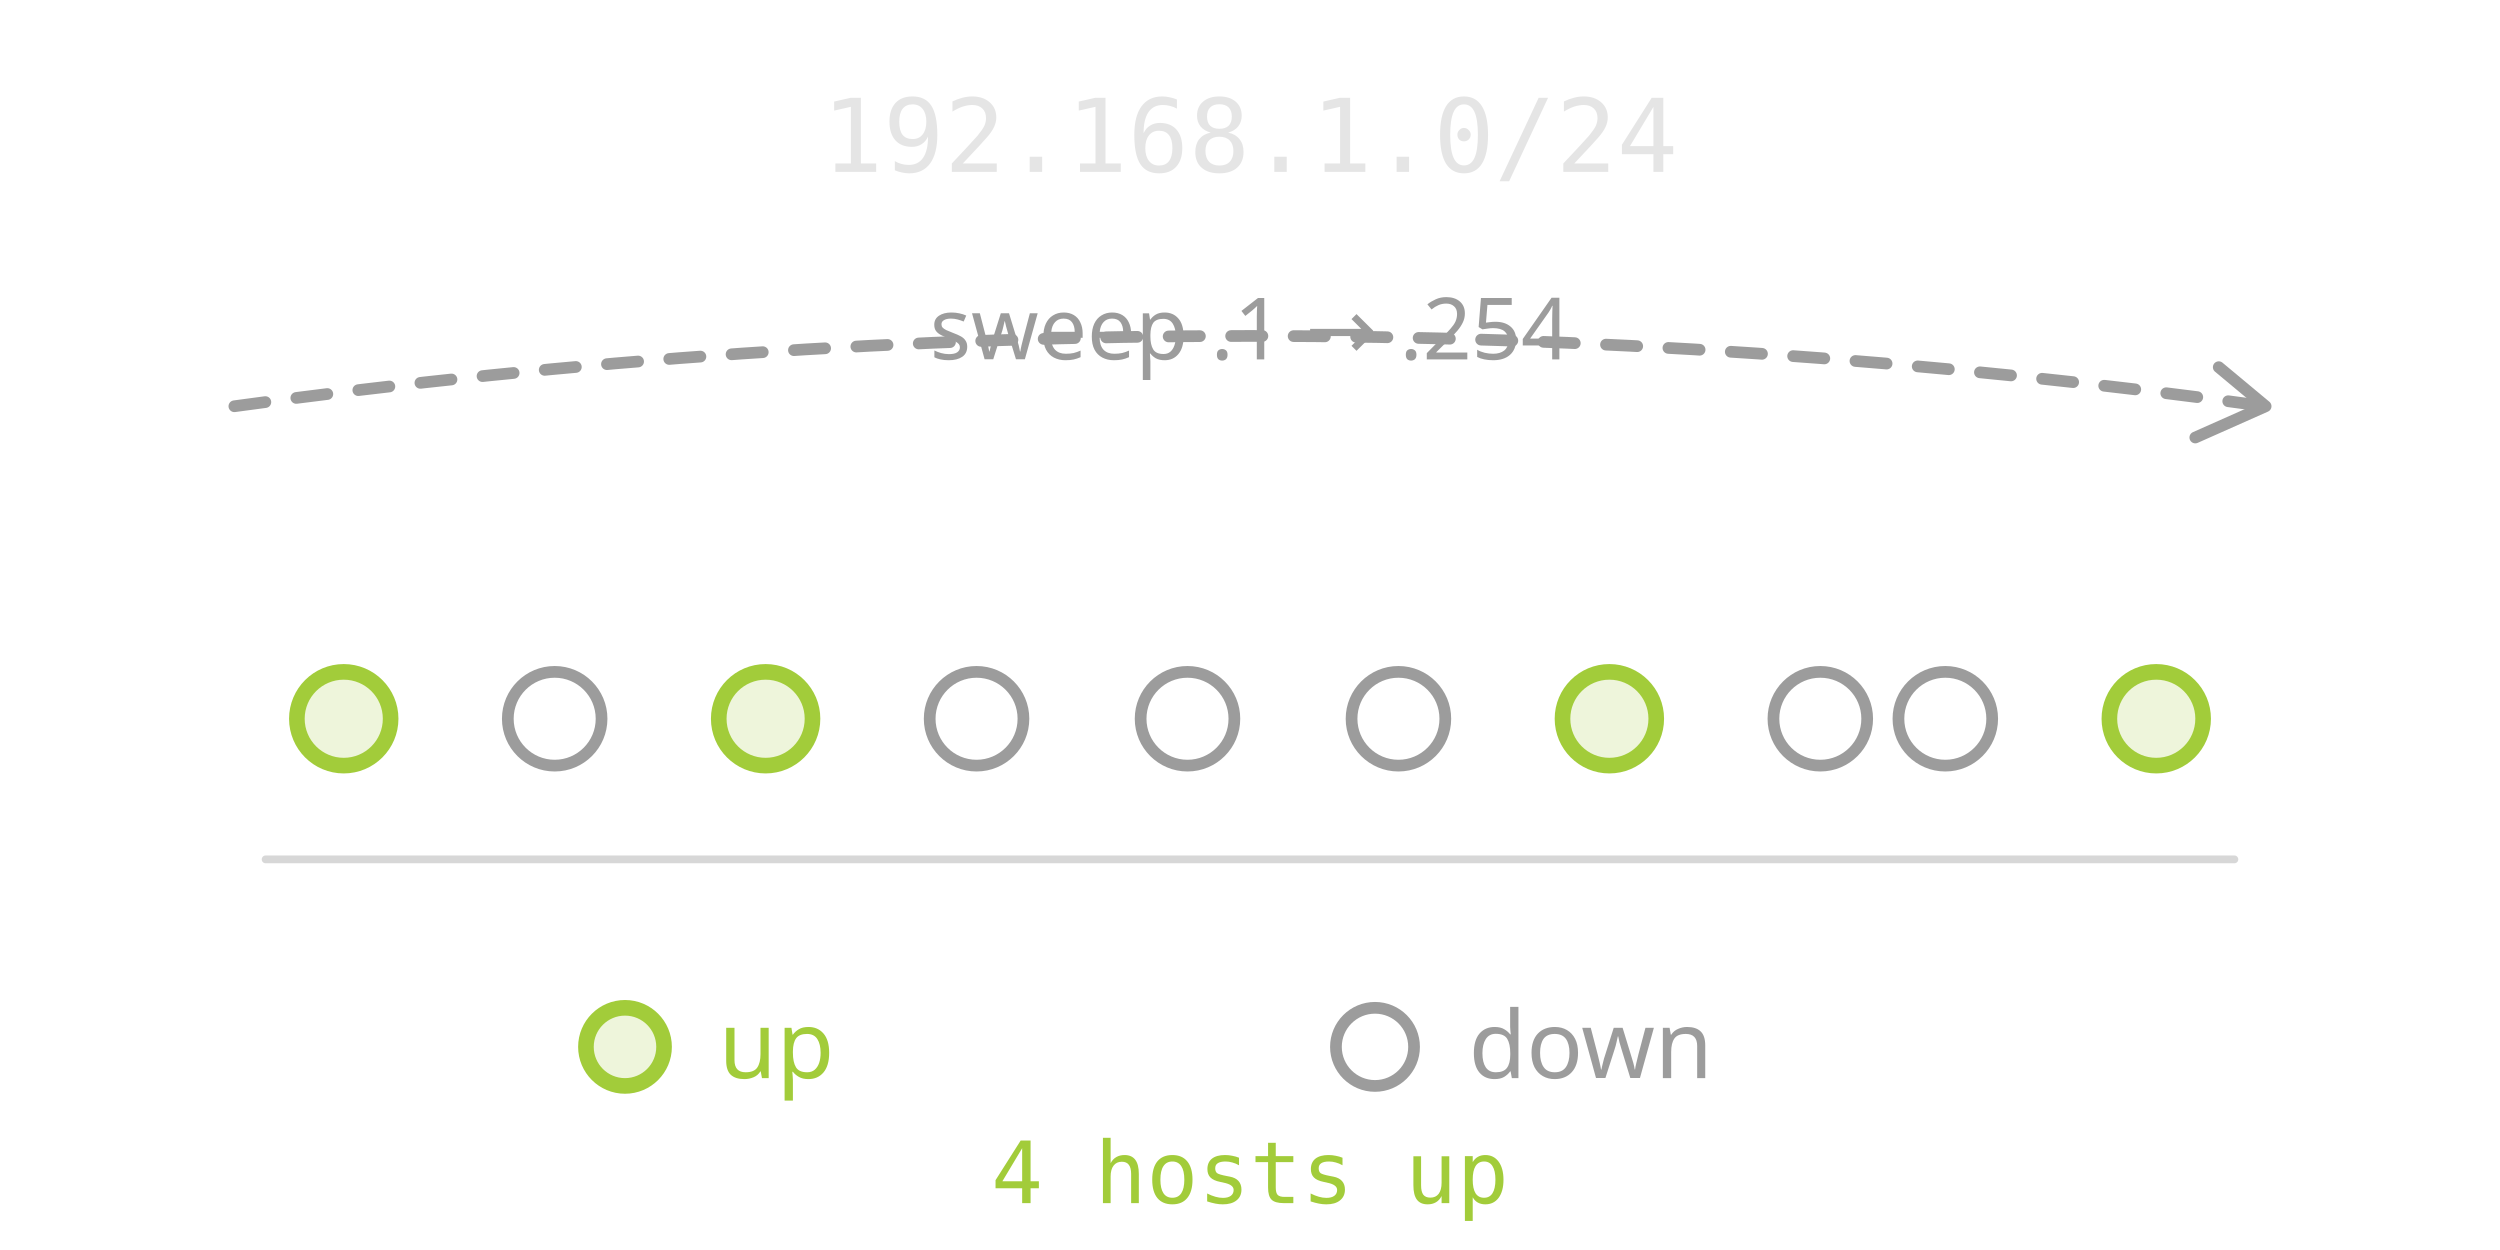
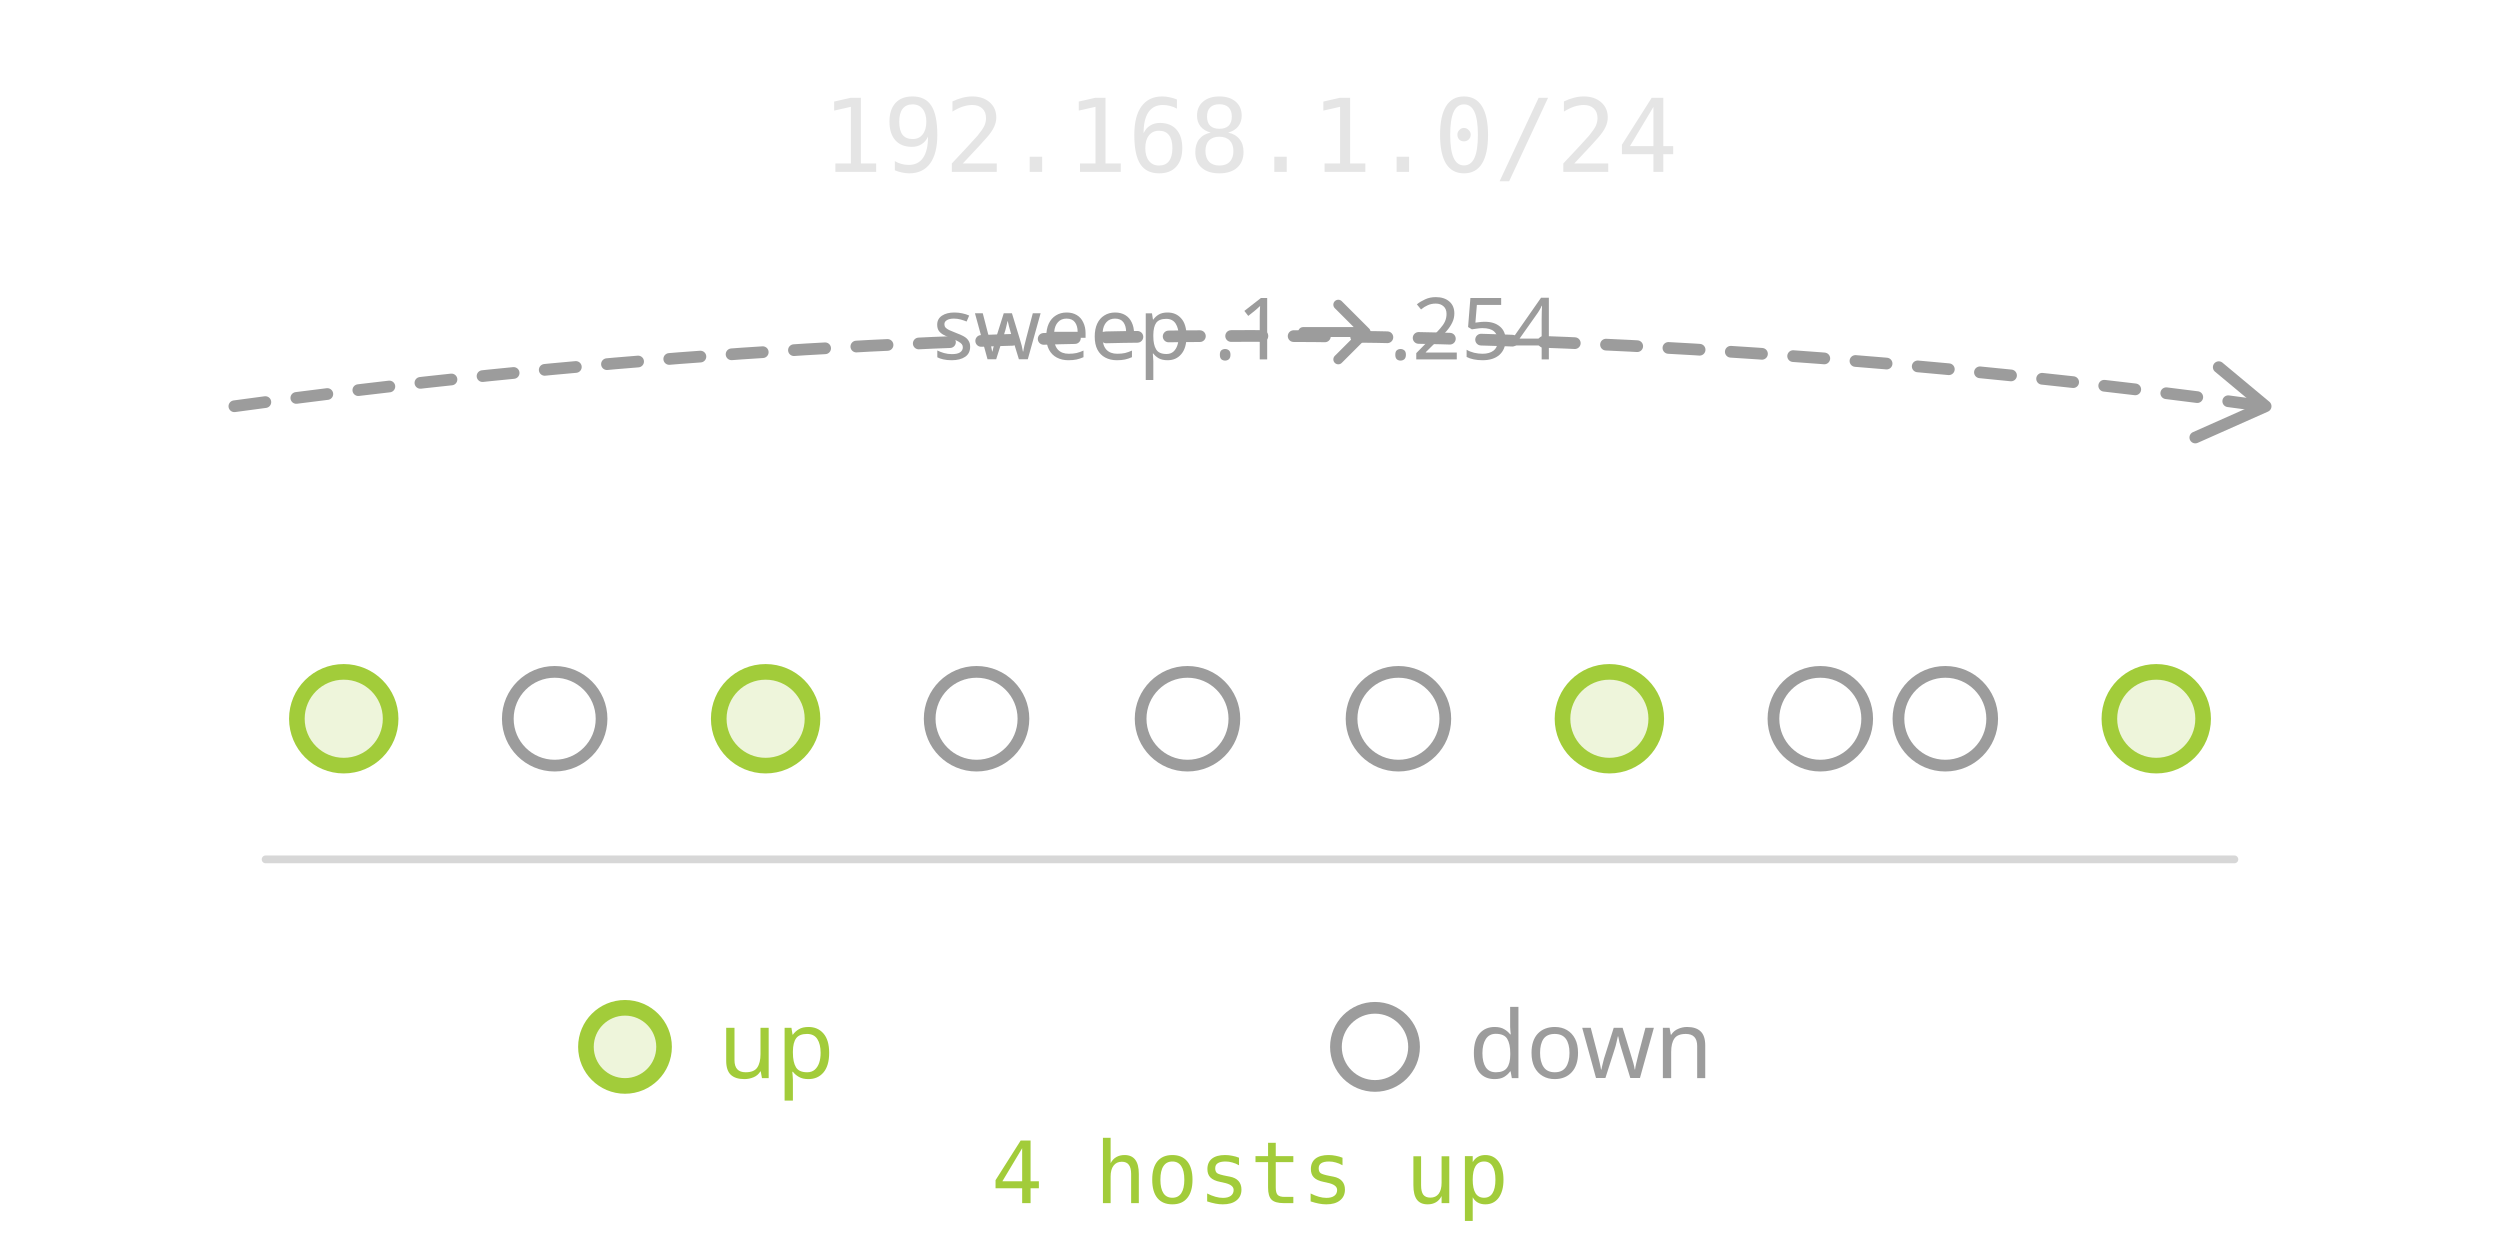
<svg xmlns="http://www.w3.org/2000/svg" viewBox="0 0 320 160" fill="none" font-family="IBM Plex Sans, sans-serif">
  <text x="160" y="22" fill="#E5E5E5" font-size="13" font-weight="500" text-anchor="middle" font-family="DM Mono, monospace">192.168.1.0/24</text>
  <path d="M30 52 Q160 34 290 52" stroke="#9C9C9C" stroke-width="1.5" stroke-linecap="round" stroke-dasharray="4 4" fill="none" />
  <path d="M284 47 L290 52 L281 56" stroke="#9C9C9C" stroke-width="1.5" stroke-linecap="round" stroke-linejoin="round" fill="none" />
-   <text x="160" y="46" fill="#9C9C9C" font-size="11" font-weight="500" text-anchor="middle">sweep .1 → .254</text>
+   <text fill="#9C9C9C" font-size="11" font-weight="500" x="119.4" y="46.0" text-anchor="start">sweep .1</text>
+   <path d="M166.8 42.5 H174.8 M171.3 39.0 L174.8 42.5 L171.3 46.0" fill="none" stroke="#9C9C9C" stroke-width="1.265" stroke-linecap="round" stroke-linejoin="round" />
+   <text fill="#9C9C9C" font-size="11" font-weight="500" x="177.8" y="46.0" text-anchor="start">.254</text>
  <g>
    <circle cx="44" cy="92" r="6" fill="#A2CC3A" fill-opacity="0.18" stroke="#A2CC3A" stroke-width="2" />
    <circle cx="98" cy="92" r="6" fill="#A2CC3A" fill-opacity="0.18" stroke="#A2CC3A" stroke-width="2" />
    <circle cx="206" cy="92" r="6" fill="#A2CC3A" fill-opacity="0.18" stroke="#A2CC3A" stroke-width="2" />
    <circle cx="276" cy="92" r="6" fill="#A2CC3A" fill-opacity="0.18" stroke="#A2CC3A" stroke-width="2" />
    <circle cx="71" cy="92" r="6" stroke="#9C9C9C" stroke-width="1.5" />
    <circle cx="125" cy="92" r="6" stroke="#9C9C9C" stroke-width="1.5" />
    <circle cx="152" cy="92" r="6" stroke="#9C9C9C" stroke-width="1.5" />
    <circle cx="179" cy="92" r="6" stroke="#9C9C9C" stroke-width="1.5" />
    <circle cx="233" cy="92" r="6" stroke="#9C9C9C" stroke-width="1.5" />
    <circle cx="249" cy="92" r="6" stroke="#9C9C9C" stroke-width="1.5" />
  </g>
  <line x1="34" y1="110" x2="286" y2="110" stroke="#9C9C9C" stroke-width="1" opacity="0.4" stroke-linecap="round" />
  <g font-size="12" font-weight="500">
    <circle cx="80" cy="134" r="5" fill="#A2CC3A" fill-opacity="0.18" stroke="#A2CC3A" stroke-width="2" />
    <text x="92" y="138" fill="#A2CC3A">up</text>
    <circle cx="176" cy="134" r="5" stroke="#9C9C9C" stroke-width="1.5" />
    <text x="188" y="138" fill="#9C9C9C">down</text>
  </g>
  <text x="160" y="154" fill="#A2CC3A" font-size="11" font-weight="500" text-anchor="middle" font-family="DM Mono, monospace">4 hosts up</text>
</svg>
